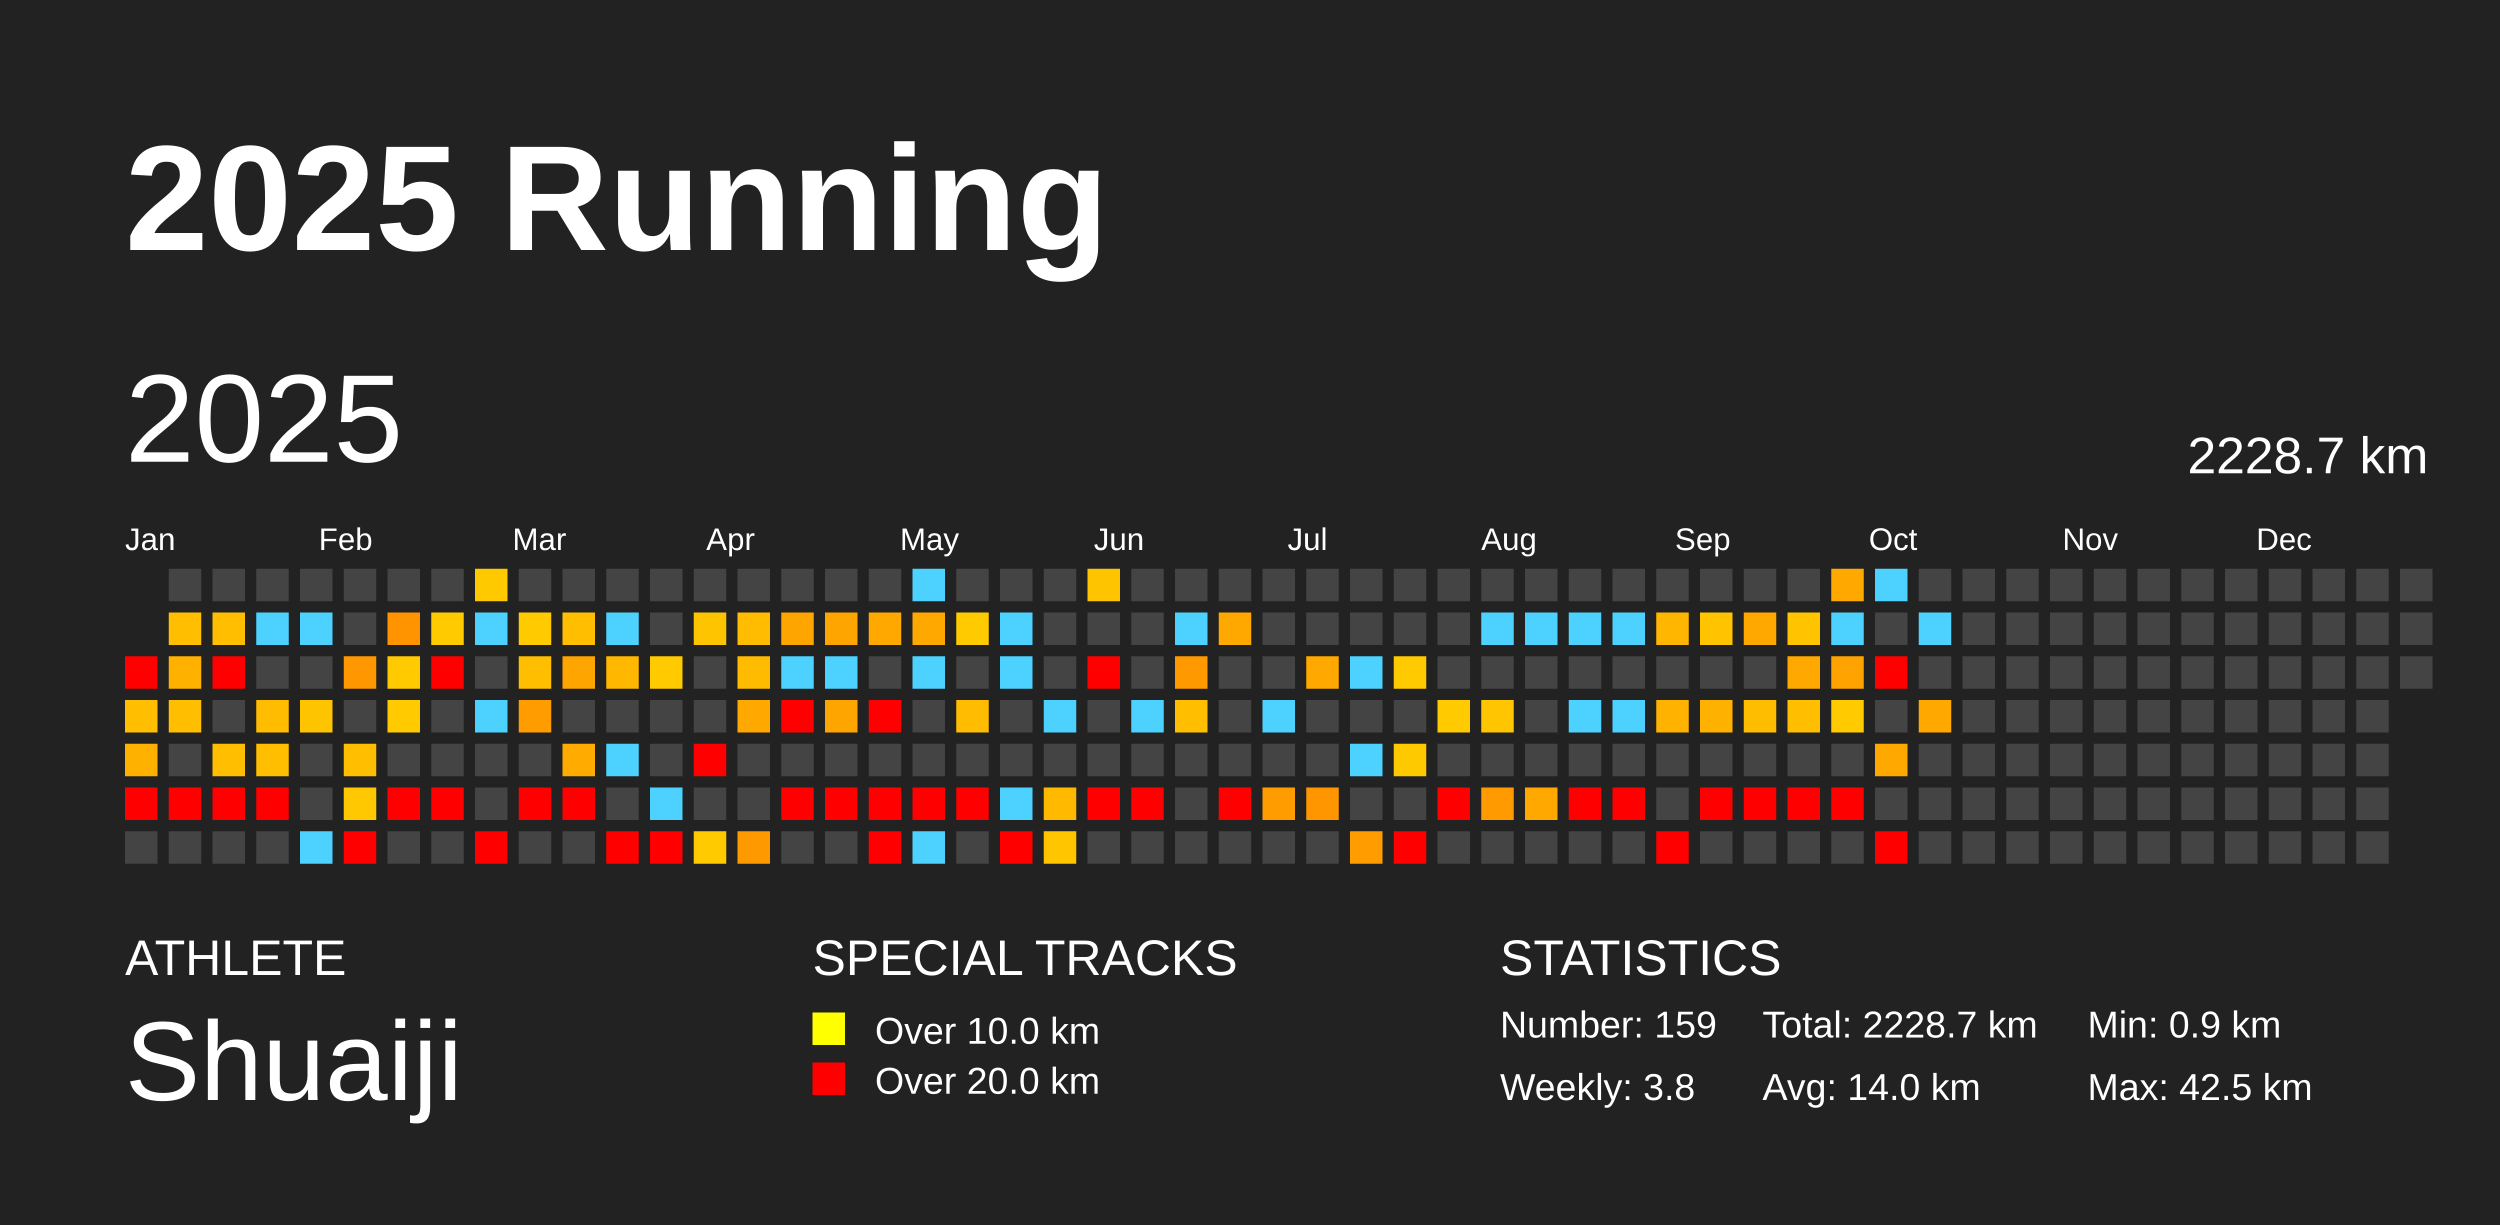
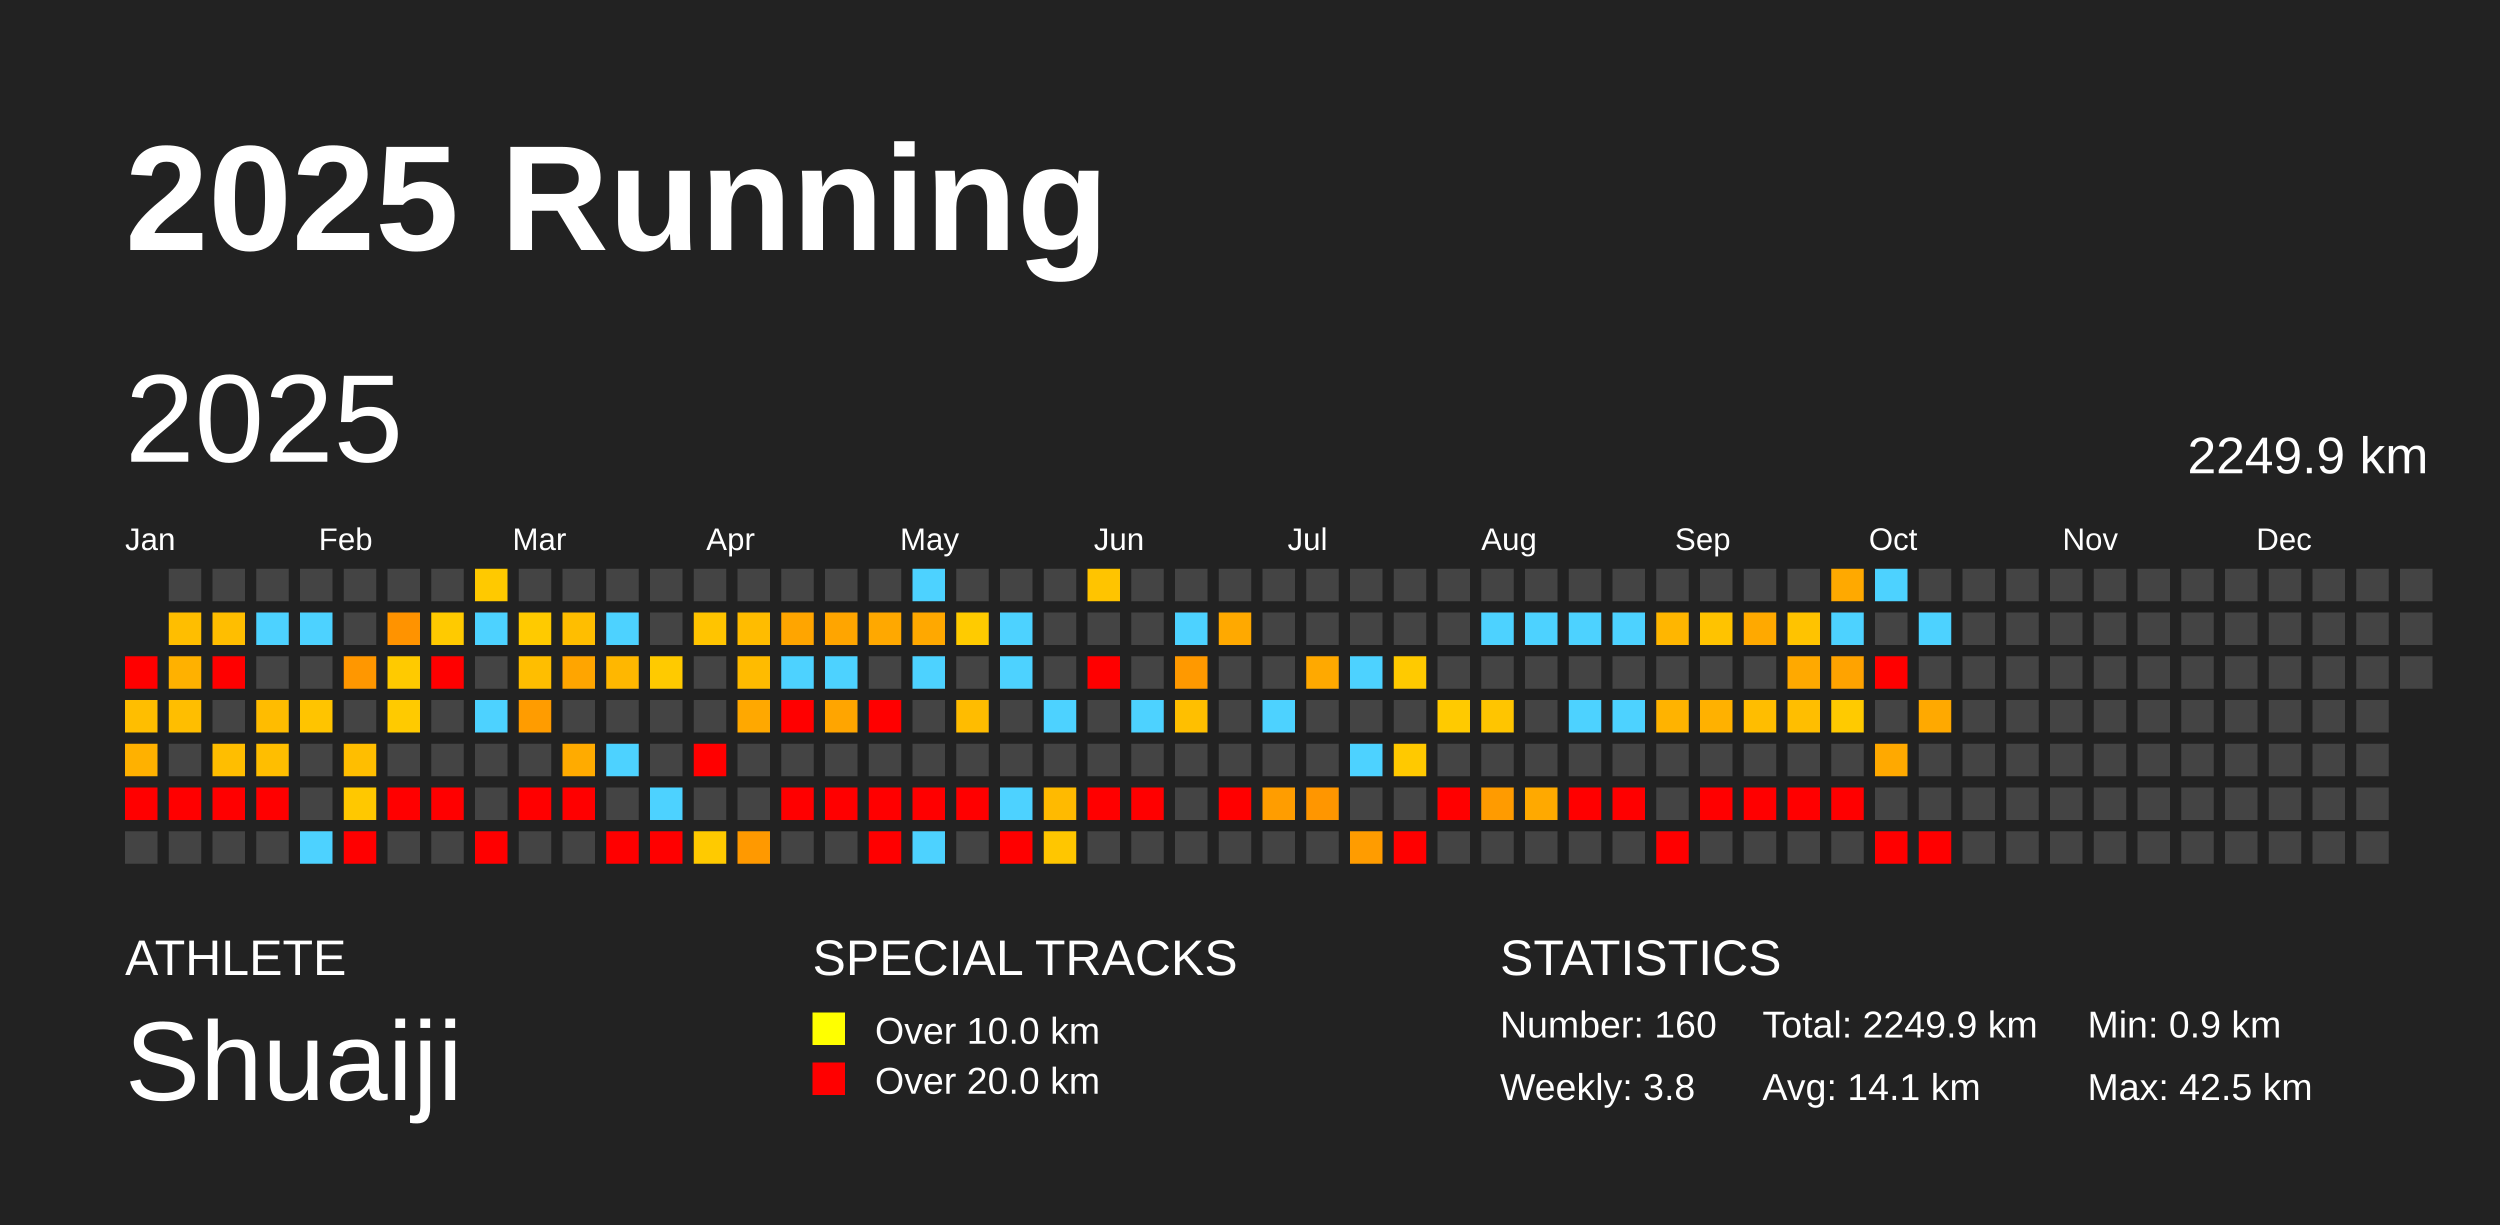
<svg xmlns="http://www.w3.org/2000/svg" baseProfile="full" height="98mm" version="1.1" viewBox="0,0,200,98" width="200mm">
  <defs />
  <rect fill="#222222" height="98" width="200" x="0" y="0" />
  <text fill="#FFFFFF" style="font-size:12px; font-family:Arial; font-weight:bold;" x="10" y="20">2025 Running</text>
  <text fill="#FFFFFF" style="font-size:4px; font-family:Arial" x="10" y="78">ATHLETE</text>
  <text fill="#FFFFFF" style="font-size:9px; font-family:Arial" x="10" y="88">Shuaiji</text>
  <text fill="#FFFFFF" style="font-size:4px; font-family:Arial" x="65" y="78">SPECIAL TRACKS</text>
  <rect fill="yellow" height="2.6" width="2.6" x="65" y="81" />
  <text fill="#FFFFFF" style="font-size:3px; font-family:Arial" x="70" y="83.5">Over 10.0 km</text>
  <rect fill="red" height="2.6" width="2.6" x="65" y="85" />
  <text fill="#FFFFFF" style="font-size:3px; font-family:Arial" x="70" y="87.5">Over 20.0 km</text>
  <text fill="#FFFFFF" style="font-size:4px; font-family:Arial" x="120" y="78">STATISTICS</text>
-   <text fill="#FFFFFF" style="font-size:3px; font-family:Arial" x="120" y="83">Number: 159</text>
+   <text fill="#FFFFFF" style="font-size:3px; font-family:Arial" x="120" y="83">Number: 160</text>
  <text fill="#FFFFFF" style="font-size:3px; font-family:Arial" x="120" y="88">Weekly: 3.8</text>
-   <text fill="#FFFFFF" style="font-size:3px; font-family:Arial" x="141" y="83">Total: 2228.7 km</text>
-   <text fill="#FFFFFF" style="font-size:3px; font-family:Arial" x="141" y="88">Avg: 14.0 km</text>
+   <text fill="#FFFFFF" style="font-size:3px; font-family:Arial" x="141" y="83">Total: 2249.9 km</text>
+   <text fill="#FFFFFF" style="font-size:3px; font-family:Arial" x="141" y="88">Avg: 14.1 km</text>
  <text fill="#FFFFFF" style="font-size:3px; font-family:Arial" x="167" y="83">Min: 0.9 km</text>
  <text fill="#FFFFFF" style="font-size:3px; font-family:Arial" x="167" y="88">Max: 42.5 km</text>
  <text dominant-baseline="hanging" fill="#FFFFFF" style="font-size:10.0px; font-family:Arial;" x="10" y="30">2025</text>
-   <text dominant-baseline="hanging" fill="#FFFFFF" style="font-size:4.125px; font-family:Arial;" x="175" y="35">2228.7 km</text>
+   <text dominant-baseline="hanging" fill="#FFFFFF" style="font-size:4.125px; font-family:Arial;" x="175" y="35">2249.9 km</text>
  <text fill="#FFFFFF" style="font-size:2.5px; font-family:Arial" x="10.0" y="44">Jan</text>
  <text fill="#FFFFFF" style="font-size:2.5px; font-family:Arial" x="25.5" y="44">Feb</text>
  <text fill="#FFFFFF" style="font-size:2.5px; font-family:Arial" x="41.0" y="44">Mar</text>
  <text fill="#FFFFFF" style="font-size:2.5px; font-family:Arial" x="56.5" y="44">Apr</text>
  <text fill="#FFFFFF" style="font-size:2.5px; font-family:Arial" x="72.0" y="44">May</text>
  <text fill="#FFFFFF" style="font-size:2.5px; font-family:Arial" x="87.5" y="44">Jun</text>
  <text fill="#FFFFFF" style="font-size:2.5px; font-family:Arial" x="103.0" y="44">Jul</text>
  <text fill="#FFFFFF" style="font-size:2.5px; font-family:Arial" x="118.5" y="44">Aug</text>
  <text fill="#FFFFFF" style="font-size:2.5px; font-family:Arial" x="134.0" y="44">Sep</text>
  <text fill="#FFFFFF" style="font-size:2.5px; font-family:Arial" x="149.5" y="44">Oct</text>
  <text fill="#FFFFFF" style="font-size:2.5px; font-family:Arial" x="165.0" y="44">Nov</text>
  <text fill="#FFFFFF" style="font-size:2.5px; font-family:Arial" x="180.5" y="44">Dec</text>
  <rect fill="red" height="2.6" width="2.6" x="10.0" y="52.5" />
  <rect fill="#ffbe00" height="2.6" width="2.6" x="10.0" y="56.0" />
  <rect fill="#ffb100" height="2.6" width="2.6" x="10.0" y="59.5" />
  <rect fill="red" height="2.6" width="2.6" x="10.0" y="63.0" />
  <rect fill="#444444" height="2.6" width="2.6" x="10.0" y="66.5" />
  <rect fill="#444444" height="2.6" width="2.6" x="13.5" y="45.5" />
  <rect fill="#ffbe00" height="2.6" width="2.6" x="13.5" y="49.0" />
  <rect fill="#ffb100" height="2.6" width="2.6" x="13.5" y="52.5" />
  <rect fill="#ffbe00" height="2.6" width="2.6" x="13.5" y="56.0" />
  <rect fill="#444444" height="2.6" width="2.6" x="13.5" y="59.5" />
  <rect fill="red" height="2.6" width="2.6" x="13.5" y="63.0" />
  <rect fill="#444444" height="2.6" width="2.6" x="13.5" y="66.5" />
  <rect fill="#444444" height="2.6" width="2.6" x="17.0" y="45.5" />
  <rect fill="#ffbe00" height="2.6" width="2.6" x="17.0" y="49.0" />
  <rect fill="red" height="2.6" width="2.6" x="17.0" y="52.5" />
  <rect fill="#444444" height="2.6" width="2.6" x="17.0" y="56.0" />
  <rect fill="#ffbe00" height="2.6" width="2.6" x="17.0" y="59.5" />
  <rect fill="red" height="2.6" width="2.6" x="17.0" y="63.0" />
  <rect fill="#444444" height="2.6" width="2.6" x="17.0" y="66.5" />
  <rect fill="#444444" height="2.6" width="2.6" x="20.5" y="45.5" />
  <rect fill="#4dd2ff" height="2.6" width="2.6" x="20.5" y="49.0" />
  <rect fill="#444444" height="2.6" width="2.6" x="20.5" y="52.5" />
  <rect fill="#ffbc00" height="2.6" width="2.6" x="20.5" y="56.0" />
  <rect fill="#ffbe00" height="2.6" width="2.6" x="20.5" y="59.5" />
  <rect fill="red" height="2.6" width="2.6" x="20.5" y="63.0" />
  <rect fill="#444444" height="2.6" width="2.6" x="20.5" y="66.5" />
  <rect fill="#444444" height="2.6" width="2.6" x="24.0" y="45.5" />
  <rect fill="#4dd2ff" height="2.6" width="2.6" x="24.0" y="49.0" />
  <rect fill="#444444" height="2.6" width="2.6" x="24.0" y="52.5" />
  <rect fill="#ffc400" height="2.6" width="2.6" x="24.0" y="56.0" />
  <rect fill="#444444" height="2.6" width="2.6" x="24.0" y="59.5" />
  <rect fill="#444444" height="2.6" width="2.6" x="24.0" y="63.0" />
  <rect fill="#4dd2ff" height="2.6" width="2.6" x="24.0" y="66.5" />
  <rect fill="#444444" height="2.6" width="2.6" x="27.5" y="45.5" />
  <rect fill="#444444" height="2.6" width="2.6" x="27.5" y="49.0" />
  <rect fill="#ff9700" height="2.6" width="2.6" x="27.5" y="52.5" />
  <rect fill="#444444" height="2.6" width="2.6" x="27.5" y="56.0" />
  <rect fill="#ffbe00" height="2.6" width="2.6" x="27.5" y="59.5" />
  <rect fill="#ffc800" height="2.6" width="2.6" x="27.5" y="63.0" />
  <rect fill="red" height="2.6" width="2.6" x="27.5" y="66.5" />
  <rect fill="#444444" height="2.6" width="2.6" x="31.0" y="45.5" />
  <rect fill="#ff9300" height="2.6" width="2.6" x="31.0" y="49.0" />
  <rect fill="#ffca00" height="2.6" width="2.6" x="31.0" y="52.5" />
  <rect fill="#ffca00" height="2.6" width="2.6" x="31.0" y="56.0" />
  <rect fill="#444444" height="2.6" width="2.6" x="31.0" y="59.5" />
  <rect fill="red" height="2.6" width="2.6" x="31.0" y="63.0" />
  <rect fill="#444444" height="2.6" width="2.6" x="31.0" y="66.5" />
  <rect fill="#444444" height="2.6" width="2.6" x="34.5" y="45.5" />
  <rect fill="#ffca00" height="2.6" width="2.6" x="34.5" y="49.0" />
  <rect fill="red" height="2.6" width="2.6" x="34.5" y="52.5" />
  <rect fill="#444444" height="2.6" width="2.6" x="34.5" y="56.0" />
  <rect fill="#444444" height="2.6" width="2.6" x="34.5" y="59.5" />
  <rect fill="red" height="2.6" width="2.6" x="34.5" y="63.0" />
  <rect fill="#444444" height="2.6" width="2.6" x="34.5" y="66.5" />
  <rect fill="#ffc900" height="2.6" width="2.6" x="38.0" y="45.5" />
  <rect fill="#4dd2ff" height="2.6" width="2.6" x="38.0" y="49.0" />
  <rect fill="#444444" height="2.6" width="2.6" x="38.0" y="52.5" />
  <rect fill="#4dd2ff" height="2.6" width="2.6" x="38.0" y="56.0" />
  <rect fill="#444444" height="2.6" width="2.6" x="38.0" y="59.5" />
  <rect fill="#444444" height="2.6" width="2.6" x="38.0" y="63.0" />
  <rect fill="red" height="2.6" width="2.6" x="38.0" y="66.5" />
  <rect fill="#444444" height="2.6" width="2.6" x="41.5" y="45.5" />
  <rect fill="#ffca00" height="2.6" width="2.6" x="41.5" y="49.0" />
  <rect fill="#ffbe00" height="2.6" width="2.6" x="41.5" y="52.5" />
  <rect fill="#ff9c00" height="2.6" width="2.6" x="41.5" y="56.0" />
  <rect fill="#444444" height="2.6" width="2.6" x="41.5" y="59.5" />
  <rect fill="red" height="2.6" width="2.6" x="41.5" y="63.0" />
  <rect fill="#444444" height="2.6" width="2.6" x="41.5" y="66.5" />
  <rect fill="#444444" height="2.6" width="2.6" x="45.0" y="45.5" />
  <rect fill="#ffbe00" height="2.6" width="2.6" x="45.0" y="49.0" />
  <rect fill="#ffa500" height="2.6" width="2.6" x="45.0" y="52.5" />
  <rect fill="#444444" height="2.6" width="2.6" x="45.0" y="56.0" />
  <rect fill="#ffab00" height="2.6" width="2.6" x="45.0" y="59.5" />
  <rect fill="red" height="2.6" width="2.6" x="45.0" y="63.0" />
  <rect fill="#444444" height="2.6" width="2.6" x="45.0" y="66.5" />
  <rect fill="#444444" height="2.6" width="2.6" x="48.5" y="45.5" />
  <rect fill="#4dd2ff" height="2.6" width="2.6" x="48.5" y="49.0" />
  <rect fill="#ffb700" height="2.6" width="2.6" x="48.5" y="52.5" />
  <rect fill="#444444" height="2.6" width="2.6" x="48.5" y="56.0" />
  <rect fill="#4dd2ff" height="2.6" width="2.6" x="48.5" y="59.5" />
  <rect fill="#444444" height="2.6" width="2.6" x="48.5" y="63.0" />
  <rect fill="red" height="2.6" width="2.6" x="48.5" y="66.5" />
  <rect fill="#444444" height="2.6" width="2.6" x="52.0" y="45.5" />
  <rect fill="#444444" height="2.6" width="2.6" x="52.0" y="49.0" />
  <rect fill="#ffca00" height="2.6" width="2.6" x="52.0" y="52.5" />
  <rect fill="#444444" height="2.6" width="2.6" x="52.0" y="56.0" />
  <rect fill="#444444" height="2.6" width="2.6" x="52.0" y="59.5" />
  <rect fill="#4dd2ff" height="2.6" width="2.6" x="52.0" y="63.0" />
  <rect fill="red" height="2.6" width="2.6" x="52.0" y="66.5" />
  <rect fill="#444444" height="2.6" width="2.6" x="55.5" y="45.5" />
  <rect fill="#ffc400" height="2.6" width="2.6" x="55.5" y="49.0" />
  <rect fill="#444444" height="2.6" width="2.6" x="55.5" y="52.5" />
  <rect fill="#444444" height="2.6" width="2.6" x="55.5" y="56.0" />
  <rect fill="red" height="2.6" width="2.6" x="55.5" y="59.5" />
  <rect fill="#444444" height="2.6" width="2.6" x="55.5" y="63.0" />
  <rect fill="#ffca00" height="2.6" width="2.6" x="55.5" y="66.5" />
  <rect fill="#444444" height="2.6" width="2.6" x="59.0" y="45.5" />
  <rect fill="#ffbc00" height="2.6" width="2.6" x="59.0" y="49.0" />
  <rect fill="#ffbb00" height="2.6" width="2.6" x="59.0" y="52.5" />
  <rect fill="#ffa800" height="2.6" width="2.6" x="59.0" y="56.0" />
  <rect fill="#444444" height="2.6" width="2.6" x="59.0" y="59.5" />
  <rect fill="#444444" height="2.6" width="2.6" x="59.0" y="63.0" />
  <rect fill="#ff9900" height="2.6" width="2.6" x="59.0" y="66.5" />
  <rect fill="#444444" height="2.6" width="2.6" x="62.5" y="45.5" />
  <rect fill="#ffa500" height="2.6" width="2.6" x="62.5" y="49.0" />
  <rect fill="#4dd2ff" height="2.6" width="2.6" x="62.5" y="52.5" />
  <rect fill="red" height="2.6" width="2.6" x="62.5" y="56.0" />
  <rect fill="#444444" height="2.6" width="2.6" x="62.5" y="59.5" />
  <rect fill="red" height="2.6" width="2.6" x="62.5" y="63.0" />
  <rect fill="#444444" height="2.6" width="2.6" x="62.5" y="66.5" />
  <rect fill="#444444" height="2.6" width="2.6" x="66.0" y="45.5" />
  <rect fill="#ffa500" height="2.6" width="2.6" x="66.0" y="49.0" />
  <rect fill="#4dd2ff" height="2.6" width="2.6" x="66.0" y="52.5" />
  <rect fill="#ffa500" height="2.6" width="2.6" x="66.0" y="56.0" />
  <rect fill="#444444" height="2.6" width="2.6" x="66.0" y="59.5" />
  <rect fill="red" height="2.6" width="2.6" x="66.0" y="63.0" />
  <rect fill="#444444" height="2.6" width="2.6" x="66.0" y="66.5" />
  <rect fill="#444444" height="2.6" width="2.6" x="69.5" y="45.5" />
  <rect fill="#ffa800" height="2.6" width="2.6" x="69.5" y="49.0" />
  <rect fill="#444444" height="2.6" width="2.6" x="69.5" y="52.5" />
  <rect fill="red" height="2.6" width="2.6" x="69.5" y="56.0" />
  <rect fill="#444444" height="2.6" width="2.6" x="69.5" y="59.5" />
  <rect fill="red" height="2.6" width="2.6" x="69.5" y="63.0" />
  <rect fill="red" height="2.6" width="2.6" x="69.5" y="66.5" />
  <rect fill="#4dd2ff" height="2.6" width="2.6" x="73.0" y="45.5" />
  <rect fill="#ffa800" height="2.6" width="2.6" x="73.0" y="49.0" />
  <rect fill="#4dd2ff" height="2.6" width="2.6" x="73.0" y="52.5" />
  <rect fill="#444444" height="2.6" width="2.6" x="73.0" y="56.0" />
  <rect fill="#444444" height="2.6" width="2.6" x="73.0" y="59.5" />
  <rect fill="red" height="2.6" width="2.6" x="73.0" y="63.0" />
  <rect fill="#4dd2ff" height="2.6" width="2.6" x="73.0" y="66.5" />
  <rect fill="#444444" height="2.6" width="2.6" x="76.5" y="45.5" />
  <rect fill="#ffcb00" height="2.6" width="2.6" x="76.5" y="49.0" />
  <rect fill="#444444" height="2.6" width="2.6" x="76.5" y="52.5" />
  <rect fill="#ffbc00" height="2.6" width="2.6" x="76.5" y="56.0" />
  <rect fill="#444444" height="2.6" width="2.6" x="76.5" y="59.5" />
  <rect fill="red" height="2.6" width="2.6" x="76.5" y="63.0" />
  <rect fill="#444444" height="2.6" width="2.6" x="76.5" y="66.5" />
  <rect fill="#444444" height="2.6" width="2.6" x="80.0" y="45.5" />
  <rect fill="#4dd2ff" height="2.6" width="2.6" x="80.0" y="49.0" />
  <rect fill="#4dd2ff" height="2.6" width="2.6" x="80.0" y="52.5" />
  <rect fill="#444444" height="2.6" width="2.6" x="80.0" y="56.0" />
  <rect fill="#444444" height="2.6" width="2.6" x="80.0" y="59.5" />
  <rect fill="#4dd2ff" height="2.6" width="2.6" x="80.0" y="63.0" />
  <rect fill="red" height="2.6" width="2.6" x="80.0" y="66.5" />
  <rect fill="#444444" height="2.6" width="2.6" x="83.5" y="45.5" />
  <rect fill="#444444" height="2.6" width="2.6" x="83.5" y="49.0" />
  <rect fill="#444444" height="2.6" width="2.6" x="83.5" y="52.5" />
  <rect fill="#4dd2ff" height="2.6" width="2.6" x="83.5" y="56.0" />
  <rect fill="#444444" height="2.6" width="2.6" x="83.5" y="59.5" />
  <rect fill="#ffba00" height="2.6" width="2.6" x="83.5" y="63.0" />
  <rect fill="#ffc600" height="2.6" width="2.6" x="83.5" y="66.5" />
  <rect fill="#ffc400" height="2.6" width="2.6" x="87.0" y="45.5" />
  <rect fill="#444444" height="2.6" width="2.6" x="87.0" y="49.0" />
  <rect fill="red" height="2.6" width="2.6" x="87.0" y="52.5" />
  <rect fill="#444444" height="2.6" width="2.6" x="87.0" y="56.0" />
  <rect fill="#444444" height="2.6" width="2.6" x="87.0" y="59.5" />
  <rect fill="red" height="2.6" width="2.6" x="87.0" y="63.0" />
  <rect fill="#444444" height="2.6" width="2.6" x="87.0" y="66.5" />
  <rect fill="#444444" height="2.6" width="2.6" x="90.5" y="45.5" />
  <rect fill="#444444" height="2.6" width="2.6" x="90.5" y="49.0" />
  <rect fill="#444444" height="2.6" width="2.6" x="90.5" y="52.5" />
  <rect fill="#4dd2ff" height="2.6" width="2.6" x="90.5" y="56.0" />
  <rect fill="#444444" height="2.6" width="2.6" x="90.5" y="59.5" />
  <rect fill="red" height="2.6" width="2.6" x="90.5" y="63.0" />
  <rect fill="#444444" height="2.6" width="2.6" x="90.5" y="66.5" />
  <rect fill="#444444" height="2.6" width="2.6" x="94.0" y="45.5" />
  <rect fill="#4dd2ff" height="2.6" width="2.6" x="94.0" y="49.0" />
  <rect fill="#ff9900" height="2.6" width="2.6" x="94.0" y="52.5" />
  <rect fill="#ffbf00" height="2.6" width="2.6" x="94.0" y="56.0" />
  <rect fill="#444444" height="2.6" width="2.6" x="94.0" y="59.5" />
  <rect fill="#444444" height="2.6" width="2.6" x="94.0" y="63.0" />
  <rect fill="#444444" height="2.6" width="2.6" x="94.0" y="66.5" />
  <rect fill="#444444" height="2.6" width="2.6" x="97.5" y="45.5" />
  <rect fill="#ffa900" height="2.6" width="2.6" x="97.5" y="49.0" />
  <rect fill="#444444" height="2.6" width="2.6" x="97.5" y="52.5" />
  <rect fill="#444444" height="2.6" width="2.6" x="97.5" y="56.0" />
  <rect fill="#444444" height="2.6" width="2.6" x="97.5" y="59.5" />
  <rect fill="red" height="2.6" width="2.6" x="97.5" y="63.0" />
  <rect fill="#444444" height="2.6" width="2.6" x="97.5" y="66.5" />
  <rect fill="#444444" height="2.6" width="2.6" x="101.0" y="45.5" />
  <rect fill="#444444" height="2.6" width="2.6" x="101.0" y="49.0" />
  <rect fill="#444444" height="2.6" width="2.6" x="101.0" y="52.5" />
  <rect fill="#4dd2ff" height="2.6" width="2.6" x="101.0" y="56.0" />
  <rect fill="#444444" height="2.6" width="2.6" x="101.0" y="59.5" />
  <rect fill="#ff9d00" height="2.6" width="2.6" x="101.0" y="63.0" />
  <rect fill="#444444" height="2.6" width="2.6" x="101.0" y="66.5" />
  <rect fill="#444444" height="2.6" width="2.6" x="104.5" y="45.5" />
  <rect fill="#444444" height="2.6" width="2.6" x="104.5" y="49.0" />
  <rect fill="#ffa900" height="2.6" width="2.6" x="104.5" y="52.5" />
  <rect fill="#444444" height="2.6" width="2.6" x="104.5" y="56.0" />
  <rect fill="#444444" height="2.6" width="2.6" x="104.5" y="59.5" />
  <rect fill="#ff9600" height="2.6" width="2.6" x="104.5" y="63.0" />
  <rect fill="#444444" height="2.6" width="2.6" x="104.5" y="66.5" />
  <rect fill="#444444" height="2.6" width="2.6" x="108.0" y="45.5" />
  <rect fill="#444444" height="2.6" width="2.6" x="108.0" y="49.0" />
  <rect fill="#4dd2ff" height="2.6" width="2.6" x="108.0" y="52.5" />
  <rect fill="#444444" height="2.6" width="2.6" x="108.0" y="56.0" />
  <rect fill="#4dd2ff" height="2.6" width="2.6" x="108.0" y="59.5" />
  <rect fill="#444444" height="2.6" width="2.6" x="108.0" y="63.0" />
  <rect fill="#ff9c00" height="2.6" width="2.6" x="108.0" y="66.5" />
  <rect fill="#444444" height="2.6" width="2.6" x="111.5" y="45.5" />
  <rect fill="#444444" height="2.6" width="2.6" x="111.5" y="49.0" />
  <rect fill="#ffca00" height="2.6" width="2.6" x="111.5" y="52.5" />
  <rect fill="#444444" height="2.6" width="2.6" x="111.5" y="56.0" />
  <rect fill="#ffc900" height="2.6" width="2.6" x="111.5" y="59.5" />
  <rect fill="#444444" height="2.6" width="2.6" x="111.5" y="63.0" />
  <rect fill="red" height="2.6" width="2.6" x="111.5" y="66.5" />
  <rect fill="#444444" height="2.6" width="2.6" x="115.0" y="45.5" />
  <rect fill="#444444" height="2.6" width="2.6" x="115.0" y="49.0" />
  <rect fill="#444444" height="2.6" width="2.6" x="115.0" y="52.5" />
  <rect fill="#ffca00" height="2.6" width="2.6" x="115.0" y="56.0" />
  <rect fill="#444444" height="2.6" width="2.6" x="115.0" y="59.5" />
  <rect fill="red" height="2.6" width="2.6" x="115.0" y="63.0" />
  <rect fill="#444444" height="2.6" width="2.6" x="115.0" y="66.5" />
  <rect fill="#444444" height="2.6" width="2.6" x="118.5" y="45.5" />
  <rect fill="#4dd2ff" height="2.6" width="2.6" x="118.5" y="49.0" />
  <rect fill="#444444" height="2.6" width="2.6" x="118.5" y="52.5" />
  <rect fill="#ffc500" height="2.6" width="2.6" x="118.5" y="56.0" />
  <rect fill="#444444" height="2.6" width="2.6" x="118.5" y="59.5" />
  <rect fill="#ff9b00" height="2.6" width="2.6" x="118.5" y="63.0" />
  <rect fill="#444444" height="2.6" width="2.6" x="118.5" y="66.5" />
  <rect fill="#444444" height="2.6" width="2.6" x="122.0" y="45.5" />
  <rect fill="#4dd2ff" height="2.6" width="2.6" x="122.0" y="49.0" />
  <rect fill="#444444" height="2.6" width="2.6" x="122.0" y="52.5" />
  <rect fill="#444444" height="2.6" width="2.6" x="122.0" y="56.0" />
  <rect fill="#444444" height="2.6" width="2.6" x="122.0" y="59.5" />
  <rect fill="#ffa900" height="2.6" width="2.6" x="122.0" y="63.0" />
  <rect fill="#444444" height="2.6" width="2.6" x="122.0" y="66.5" />
  <rect fill="#444444" height="2.6" width="2.6" x="125.5" y="45.5" />
  <rect fill="#4dd2ff" height="2.6" width="2.6" x="125.5" y="49.0" />
  <rect fill="#444444" height="2.6" width="2.6" x="125.5" y="52.5" />
  <rect fill="#4dd2ff" height="2.6" width="2.6" x="125.5" y="56.0" />
  <rect fill="#444444" height="2.6" width="2.6" x="125.5" y="59.5" />
  <rect fill="red" height="2.6" width="2.6" x="125.5" y="63.0" />
  <rect fill="#444444" height="2.6" width="2.6" x="125.5" y="66.5" />
  <rect fill="#444444" height="2.6" width="2.6" x="129.0" y="45.5" />
  <rect fill="#4dd2ff" height="2.6" width="2.6" x="129.0" y="49.0" />
  <rect fill="#444444" height="2.6" width="2.6" x="129.0" y="52.5" />
  <rect fill="#4dd2ff" height="2.6" width="2.6" x="129.0" y="56.0" />
  <rect fill="#444444" height="2.6" width="2.6" x="129.0" y="59.5" />
  <rect fill="red" height="2.6" width="2.6" x="129.0" y="63.0" />
  <rect fill="#444444" height="2.6" width="2.6" x="129.0" y="66.5" />
  <rect fill="#444444" height="2.6" width="2.6" x="132.5" y="45.5" />
  <rect fill="#ffb600" height="2.6" width="2.6" x="132.5" y="49.0" />
  <rect fill="#444444" height="2.6" width="2.6" x="132.5" y="52.5" />
  <rect fill="#ffb300" height="2.6" width="2.6" x="132.5" y="56.0" />
  <rect fill="#444444" height="2.6" width="2.6" x="132.5" y="59.5" />
  <rect fill="#444444" height="2.6" width="2.6" x="132.5" y="63.0" />
  <rect fill="red" height="2.6" width="2.6" x="132.5" y="66.5" />
  <rect fill="#444444" height="2.6" width="2.6" x="136.0" y="45.5" />
  <rect fill="#ffc300" height="2.6" width="2.6" x="136.0" y="49.0" />
  <rect fill="#444444" height="2.6" width="2.6" x="136.0" y="52.5" />
  <rect fill="#ffb100" height="2.6" width="2.6" x="136.0" y="56.0" />
  <rect fill="#444444" height="2.6" width="2.6" x="136.0" y="59.5" />
  <rect fill="red" height="2.6" width="2.6" x="136.0" y="63.0" />
  <rect fill="#444444" height="2.6" width="2.6" x="136.0" y="66.5" />
  <rect fill="#444444" height="2.6" width="2.6" x="139.5" y="45.5" />
  <rect fill="#ffa900" height="2.6" width="2.6" x="139.5" y="49.0" />
  <rect fill="#444444" height="2.6" width="2.6" x="139.5" y="52.5" />
  <rect fill="#ffbd00" height="2.6" width="2.6" x="139.5" y="56.0" />
  <rect fill="#444444" height="2.6" width="2.6" x="139.5" y="59.5" />
  <rect fill="red" height="2.6" width="2.6" x="139.5" y="63.0" />
  <rect fill="#444444" height="2.6" width="2.6" x="139.5" y="66.5" />
  <rect fill="#444444" height="2.6" width="2.6" x="143.0" y="45.5" />
  <rect fill="#ffc300" height="2.6" width="2.6" x="143.0" y="49.0" />
  <rect fill="#ffa900" height="2.6" width="2.6" x="143.0" y="52.5" />
  <rect fill="#ffbe00" height="2.6" width="2.6" x="143.0" y="56.0" />
  <rect fill="#444444" height="2.6" width="2.6" x="143.0" y="59.5" />
  <rect fill="red" height="2.6" width="2.6" x="143.0" y="63.0" />
  <rect fill="#444444" height="2.6" width="2.6" x="143.0" y="66.5" />
  <rect fill="#ffa900" height="2.6" width="2.6" x="146.5" y="45.5" />
  <rect fill="#4dd2ff" height="2.6" width="2.6" x="146.5" y="49.0" />
  <rect fill="#ffa300" height="2.6" width="2.6" x="146.5" y="52.5" />
  <rect fill="#ffca00" height="2.6" width="2.6" x="146.5" y="56.0" />
  <rect fill="#444444" height="2.6" width="2.6" x="146.5" y="59.5" />
  <rect fill="red" height="2.6" width="2.6" x="146.5" y="63.0" />
  <rect fill="#444444" height="2.6" width="2.6" x="146.5" y="66.5" />
  <rect fill="#4dd2ff" height="2.6" width="2.6" x="150.0" y="45.5" />
  <rect fill="#444444" height="2.6" width="2.6" x="150.0" y="49.0" />
  <rect fill="red" height="2.6" width="2.6" x="150.0" y="52.5" />
  <rect fill="#444444" height="2.6" width="2.6" x="150.0" y="56.0" />
  <rect fill="#ffa900" height="2.6" width="2.6" x="150.0" y="59.5" />
  <rect fill="#444444" height="2.6" width="2.6" x="150.0" y="63.0" />
  <rect fill="red" height="2.6" width="2.6" x="150.0" y="66.5" />
  <rect fill="#444444" height="2.6" width="2.6" x="153.5" y="45.5" />
  <rect fill="#4dd2ff" height="2.6" width="2.6" x="153.5" y="49.0" />
  <rect fill="#444444" height="2.6" width="2.6" x="153.5" y="52.5" />
  <rect fill="#ffa900" height="2.6" width="2.6" x="153.5" y="56.0" />
  <rect fill="#444444" height="2.6" width="2.6" x="153.5" y="59.5" />
  <rect fill="#444444" height="2.6" width="2.6" x="153.5" y="63.0" />
-   <rect fill="#444444" height="2.6" width="2.6" x="153.5" y="66.5" />
+   <rect fill="red" height="2.6" width="2.6" x="153.5" y="66.5" />
  <rect fill="#444444" height="2.6" width="2.6" x="157.0" y="45.5" />
  <rect fill="#444444" height="2.6" width="2.6" x="157.0" y="49.0" />
  <rect fill="#444444" height="2.6" width="2.6" x="157.0" y="52.5" />
  <rect fill="#444444" height="2.6" width="2.6" x="157.0" y="56.0" />
  <rect fill="#444444" height="2.6" width="2.6" x="157.0" y="59.5" />
  <rect fill="#444444" height="2.6" width="2.6" x="157.0" y="63.0" />
  <rect fill="#444444" height="2.6" width="2.6" x="157.0" y="66.5" />
  <rect fill="#444444" height="2.6" width="2.6" x="160.5" y="45.5" />
  <rect fill="#444444" height="2.6" width="2.6" x="160.5" y="49.0" />
  <rect fill="#444444" height="2.6" width="2.6" x="160.5" y="52.5" />
  <rect fill="#444444" height="2.6" width="2.6" x="160.5" y="56.0" />
  <rect fill="#444444" height="2.6" width="2.6" x="160.5" y="59.5" />
  <rect fill="#444444" height="2.6" width="2.6" x="160.5" y="63.0" />
  <rect fill="#444444" height="2.6" width="2.6" x="160.5" y="66.5" />
  <rect fill="#444444" height="2.6" width="2.6" x="164.0" y="45.5" />
  <rect fill="#444444" height="2.6" width="2.6" x="164.0" y="49.0" />
  <rect fill="#444444" height="2.6" width="2.6" x="164.0" y="52.5" />
  <rect fill="#444444" height="2.6" width="2.6" x="164.0" y="56.0" />
  <rect fill="#444444" height="2.6" width="2.6" x="164.0" y="59.5" />
  <rect fill="#444444" height="2.6" width="2.6" x="164.0" y="63.0" />
  <rect fill="#444444" height="2.6" width="2.6" x="164.0" y="66.5" />
  <rect fill="#444444" height="2.6" width="2.6" x="167.5" y="45.5" />
  <rect fill="#444444" height="2.6" width="2.6" x="167.5" y="49.0" />
  <rect fill="#444444" height="2.6" width="2.6" x="167.5" y="52.5" />
  <rect fill="#444444" height="2.6" width="2.6" x="167.5" y="56.0" />
  <rect fill="#444444" height="2.6" width="2.6" x="167.5" y="59.5" />
  <rect fill="#444444" height="2.6" width="2.6" x="167.5" y="63.0" />
  <rect fill="#444444" height="2.6" width="2.6" x="167.5" y="66.5" />
  <rect fill="#444444" height="2.6" width="2.6" x="171.0" y="45.5" />
  <rect fill="#444444" height="2.6" width="2.6" x="171.0" y="49.0" />
  <rect fill="#444444" height="2.6" width="2.6" x="171.0" y="52.5" />
  <rect fill="#444444" height="2.6" width="2.6" x="171.0" y="56.0" />
  <rect fill="#444444" height="2.6" width="2.6" x="171.0" y="59.5" />
  <rect fill="#444444" height="2.6" width="2.6" x="171.0" y="63.0" />
  <rect fill="#444444" height="2.6" width="2.6" x="171.0" y="66.5" />
  <rect fill="#444444" height="2.6" width="2.6" x="174.5" y="45.5" />
  <rect fill="#444444" height="2.6" width="2.6" x="174.5" y="49.0" />
  <rect fill="#444444" height="2.6" width="2.6" x="174.5" y="52.5" />
  <rect fill="#444444" height="2.6" width="2.6" x="174.5" y="56.0" />
  <rect fill="#444444" height="2.6" width="2.6" x="174.5" y="59.5" />
  <rect fill="#444444" height="2.6" width="2.6" x="174.5" y="63.0" />
  <rect fill="#444444" height="2.6" width="2.6" x="174.5" y="66.5" />
  <rect fill="#444444" height="2.6" width="2.6" x="178.0" y="45.5" />
  <rect fill="#444444" height="2.6" width="2.6" x="178.0" y="49.0" />
  <rect fill="#444444" height="2.6" width="2.6" x="178.0" y="52.5" />
  <rect fill="#444444" height="2.6" width="2.6" x="178.0" y="56.0" />
  <rect fill="#444444" height="2.6" width="2.6" x="178.0" y="59.5" />
  <rect fill="#444444" height="2.6" width="2.6" x="178.0" y="63.0" />
  <rect fill="#444444" height="2.6" width="2.6" x="178.0" y="66.5" />
  <rect fill="#444444" height="2.6" width="2.6" x="181.5" y="45.5" />
  <rect fill="#444444" height="2.6" width="2.6" x="181.5" y="49.0" />
  <rect fill="#444444" height="2.6" width="2.6" x="181.5" y="52.5" />
  <rect fill="#444444" height="2.6" width="2.6" x="181.5" y="56.0" />
  <rect fill="#444444" height="2.6" width="2.6" x="181.5" y="59.5" />
  <rect fill="#444444" height="2.6" width="2.6" x="181.5" y="63.0" />
  <rect fill="#444444" height="2.6" width="2.6" x="181.5" y="66.5" />
  <rect fill="#444444" height="2.6" width="2.6" x="185.0" y="45.5" />
  <rect fill="#444444" height="2.6" width="2.6" x="185.0" y="49.0" />
  <rect fill="#444444" height="2.6" width="2.6" x="185.0" y="52.5" />
  <rect fill="#444444" height="2.6" width="2.6" x="185.0" y="56.0" />
  <rect fill="#444444" height="2.6" width="2.6" x="185.0" y="59.5" />
  <rect fill="#444444" height="2.6" width="2.6" x="185.0" y="63.0" />
  <rect fill="#444444" height="2.6" width="2.6" x="185.0" y="66.5" />
  <rect fill="#444444" height="2.6" width="2.6" x="188.5" y="45.5" />
  <rect fill="#444444" height="2.6" width="2.6" x="188.5" y="49.0" />
  <rect fill="#444444" height="2.6" width="2.6" x="188.5" y="52.5" />
  <rect fill="#444444" height="2.6" width="2.6" x="188.5" y="56.0" />
  <rect fill="#444444" height="2.6" width="2.6" x="188.5" y="59.5" />
  <rect fill="#444444" height="2.6" width="2.6" x="188.5" y="63.0" />
  <rect fill="#444444" height="2.6" width="2.6" x="188.5" y="66.5" />
  <rect fill="#444444" height="2.6" width="2.6" x="192.0" y="45.5" />
  <rect fill="#444444" height="2.6" width="2.6" x="192.0" y="49.0" />
  <rect fill="#444444" height="2.6" width="2.6" x="192.0" y="52.5" />
</svg>
